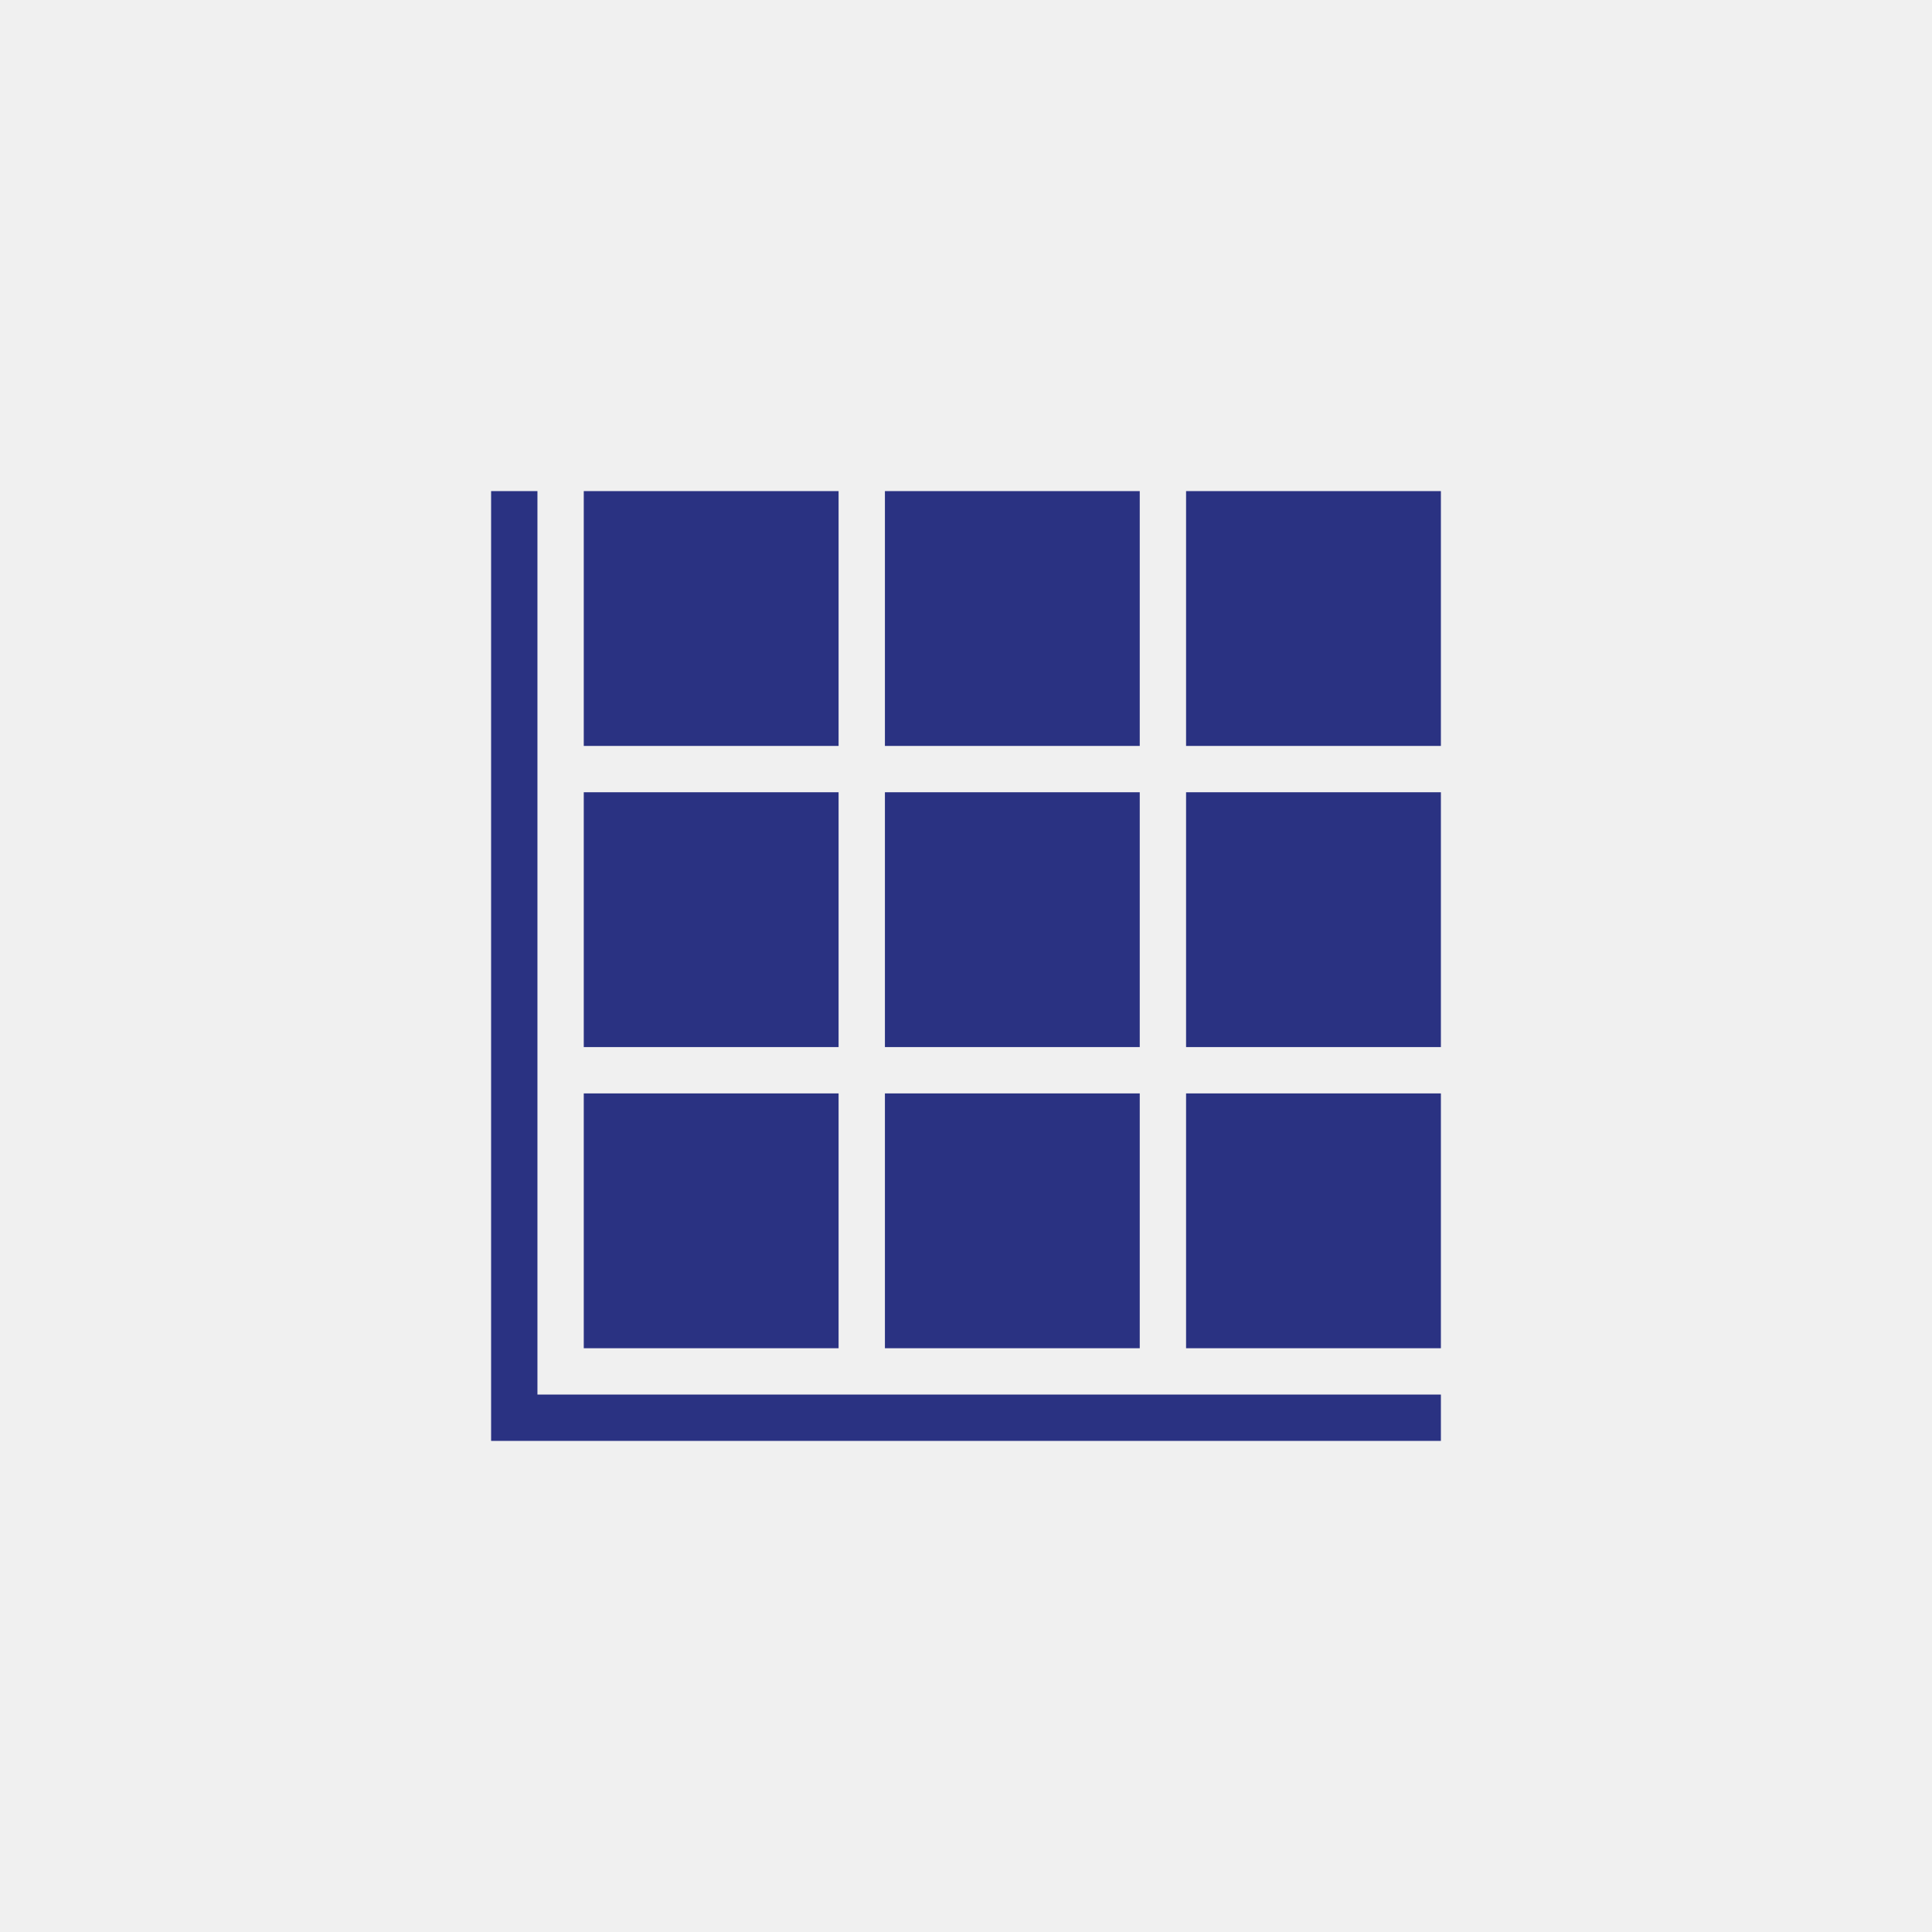
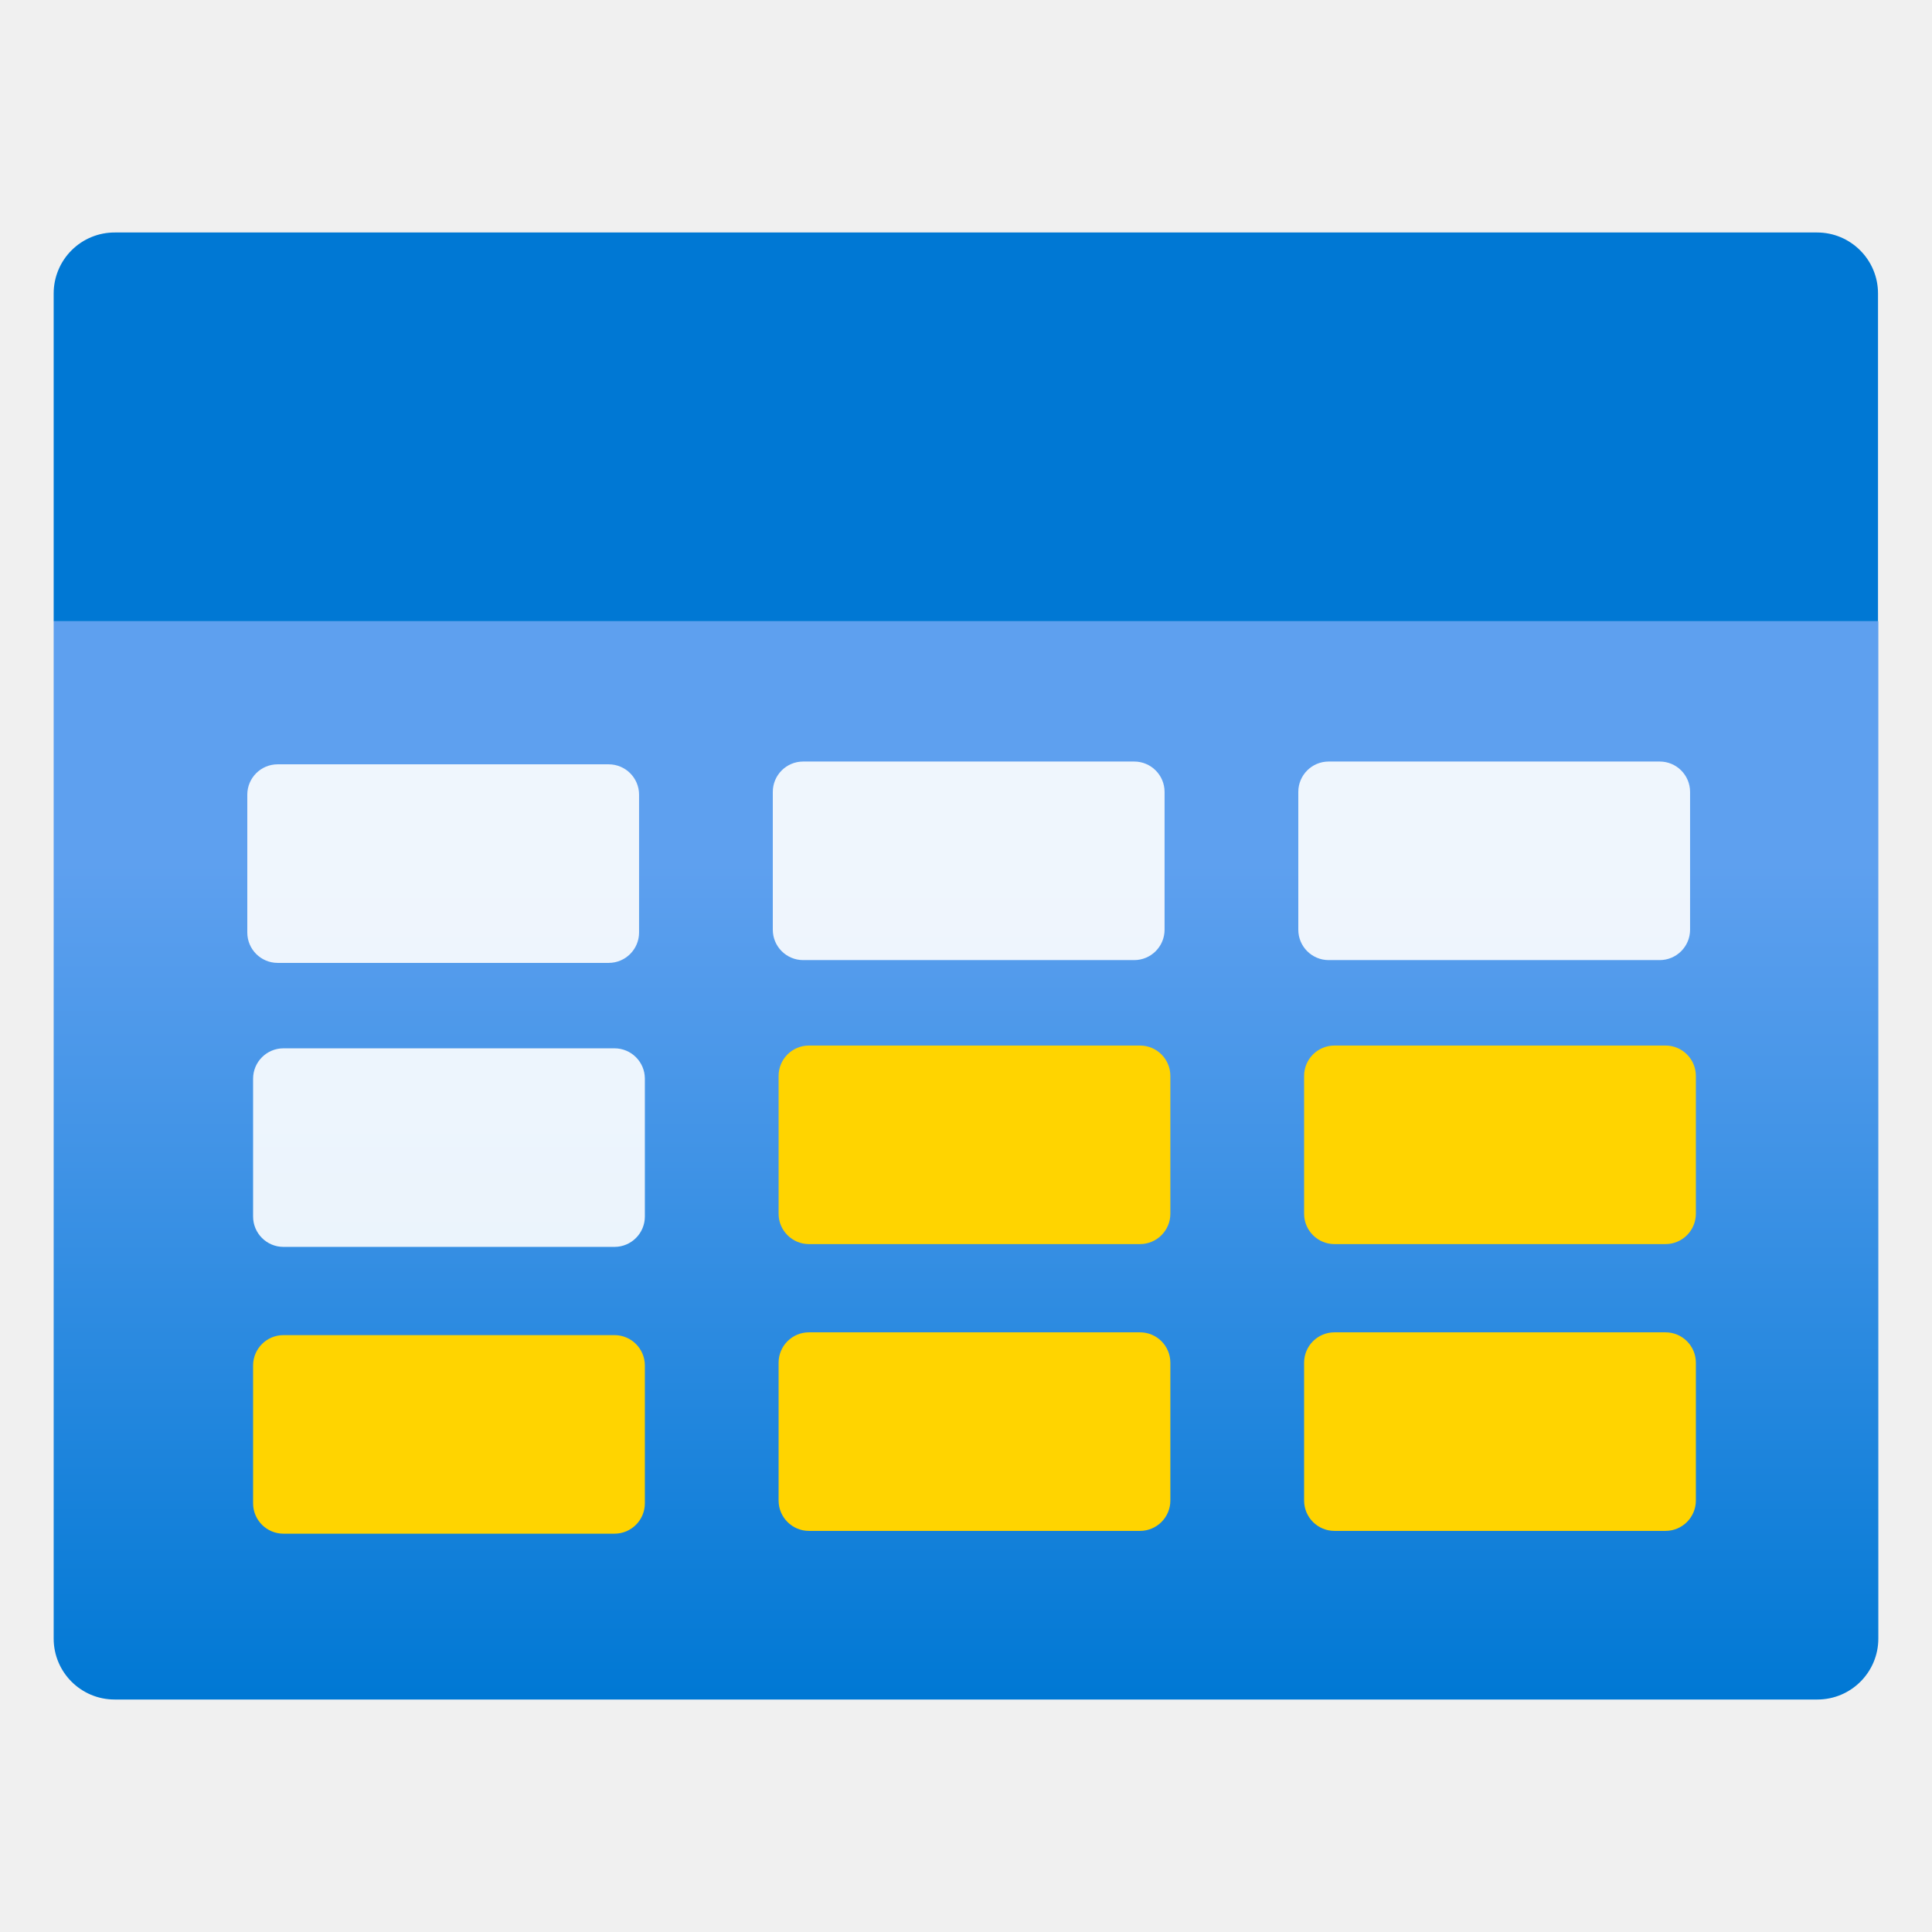
- <svg xmlns="http://www.w3.org/2000/svg" version="1.0" x="0px" y="0px" viewBox="0 0 83.4 83.4" enable-background="new 0 0 83.4 83.4" xml:space="preserve">
-   <g id="Layer_1">
-     <g id="File_x2C__general">
- 		</g>
-     <g id="Message">
- 	</g>
-     <g id="Monitor">
- 	</g>
-     <g id="Monitor_running_apps">
- 	</g>
-     <g id="Mouse">
- 	</g>
-     <g id="Network_card">
- 	</g>
-     <g id="Not_allowed">
- 	</g>
-     <g id="Performance">
- 	</g>
-     <g id="Phone">
- 	</g>
-     <g id="Plug_and_play">
- 	</g>
-     <g id="Powershell_script_file">
- 	</g>
-     <g id="Protocol_stack">
- 	</g>
-     <g id="Queue_x2C__general">
- 	</g>
-     <g id="RMS_connector">
- 	</g>
-     <g id="Router">
- 	</g>
-     <g id="Script_file">
- 	</g>
-     <g id="Secure_virtual_machine">
- 	</g>
-     <g id="Server_farm">
- 	</g>
-     <g id="Server_rack">
- 	</g>
-     <g id="Server_x2F_blade">
- 	</g>
-     <g id="Settings">
- 	</g>
-     <g id="Shared_folder">
- 	</g>
-     <g id="Smart_card">
- 	</g>
-     <g id="Storage">
- 	</g>
-     <g id="Table_2">
-       <g>
-         <rect x="25.2" y="21.2" fill="#2A3282" width="11" height="11" />
-         <rect x="38.2" y="21.2" fill="#2A3282" width="11" height="11" />
-         <rect x="51.2" y="21.2" fill="#2A3282" width="11" height="11" />
-         <rect x="25.2" y="34.2" fill="#2A3282" width="11" height="11" />
-         <rect x="38.2" y="34.2" fill="#2A3282" width="11" height="11" />
-         <rect x="51.2" y="34.2" fill="#2A3282" width="11" height="11" />
-         <rect x="25.2" y="47.2" fill="#2A3282" width="11" height="11" />
-         <rect x="38.2" y="47.2" fill="#2A3282" width="11" height="11" />
-         <rect x="51.2" y="47.2" fill="#2A3282" width="11" height="11" />
-         <polygon fill="#2A3282" points="62.2,62.2 21.2,62.2 21.2,21.2 23.2,21.2 23.2,60.2 24.2,60.2 62.2,60.2    " />
-       </g>
+ <svg xmlns="http://www.w3.org/2000/svg" width="18" height="18" viewBox="0 0 18 18">
+   <defs>
+     <linearGradient id="fc742b2b-5750-4864-b8dc-cdccaac6f13c" x1="9" y1="15.834" x2="9" y2="5.788" gradientUnits="userSpaceOnUse">
+       <stop offset="0" stop-color="#0078d4" />
+       <stop offset="0.502" stop-color="#4093e6" />
+       <stop offset="0.775" stop-color="#5ea0ef" />
+     </linearGradient>
+   </defs>
+   <g id="fb33f902-6783-4db3-88ea-a4524e356c77">
+     <g>
+       <path d="M.5,5.788h17a0,0,0,0,1,0,0v9.478a.568.568,0,0,1-.568.568H1.068A.568.568,0,0,1,.5,15.266V5.788A0,0,0,0,1,.5,5.788Z" fill="url(#fc742b2b-5750-4864-b8dc-cdccaac6f13c)" />
+       <path d="M1.071,2.166H16.929a.568.568,0,0,1,.568.568V5.788a0,0,0,0,1,0,0H.5a0,0,0,0,1,0,0V2.734A.568.568,0,0,1,1.071,2.166Z" fill="#0078d4" />
+       <rect x="2.304" y="7.121" width="3.65" height="1.85" rx="0.283" fill="#fff" opacity="0.9" />
+       <rect x="7.2" y="7.095" width="3.65" height="1.85" rx="0.283" fill="#fff" opacity="0.9" />
+       <rect x="12.096" y="7.095" width="3.65" height="1.85" rx="0.283" fill="#fff" opacity="0.9" />
+       <rect x="2.358" y="9.767" width="3.65" height="1.85" rx="0.283" fill="#fff" opacity="0.9" />
+       <rect x="7.254" y="9.741" width="3.65" height="1.85" rx="0.283" fill="#ffd400" />
+       <rect x="12.15" y="9.741" width="3.65" height="1.85" rx="0.283" fill="#ffd400" />
+       <rect x="2.358" y="12.439" width="3.65" height="1.85" rx="0.283" fill="#ffd400" />
+       <rect x="7.254" y="12.413" width="3.65" height="1.85" rx="0.283" fill="#ffd400" />
+       <rect x="12.15" y="12.413" width="3.65" height="1.85" rx="0.283" fill="#ffd400" />
    </g>
  </g>
-   <g id="paths">
-     <g id="Access_control">
- 	</g>
-     <g id="Azure_active_directory">
- 	</g>
-     <g id="Generic_code">
- 	</g>
-     <g id="Laptop">
- 	</g>
-     <g id="Load_balancer">
- 	</g>
-     <g id="Lock_x2C__protected">
- 	</g>
-   </g>
-   <g id="symbols">
- </g>
-   <g id="slices">
- </g>
</svg>
